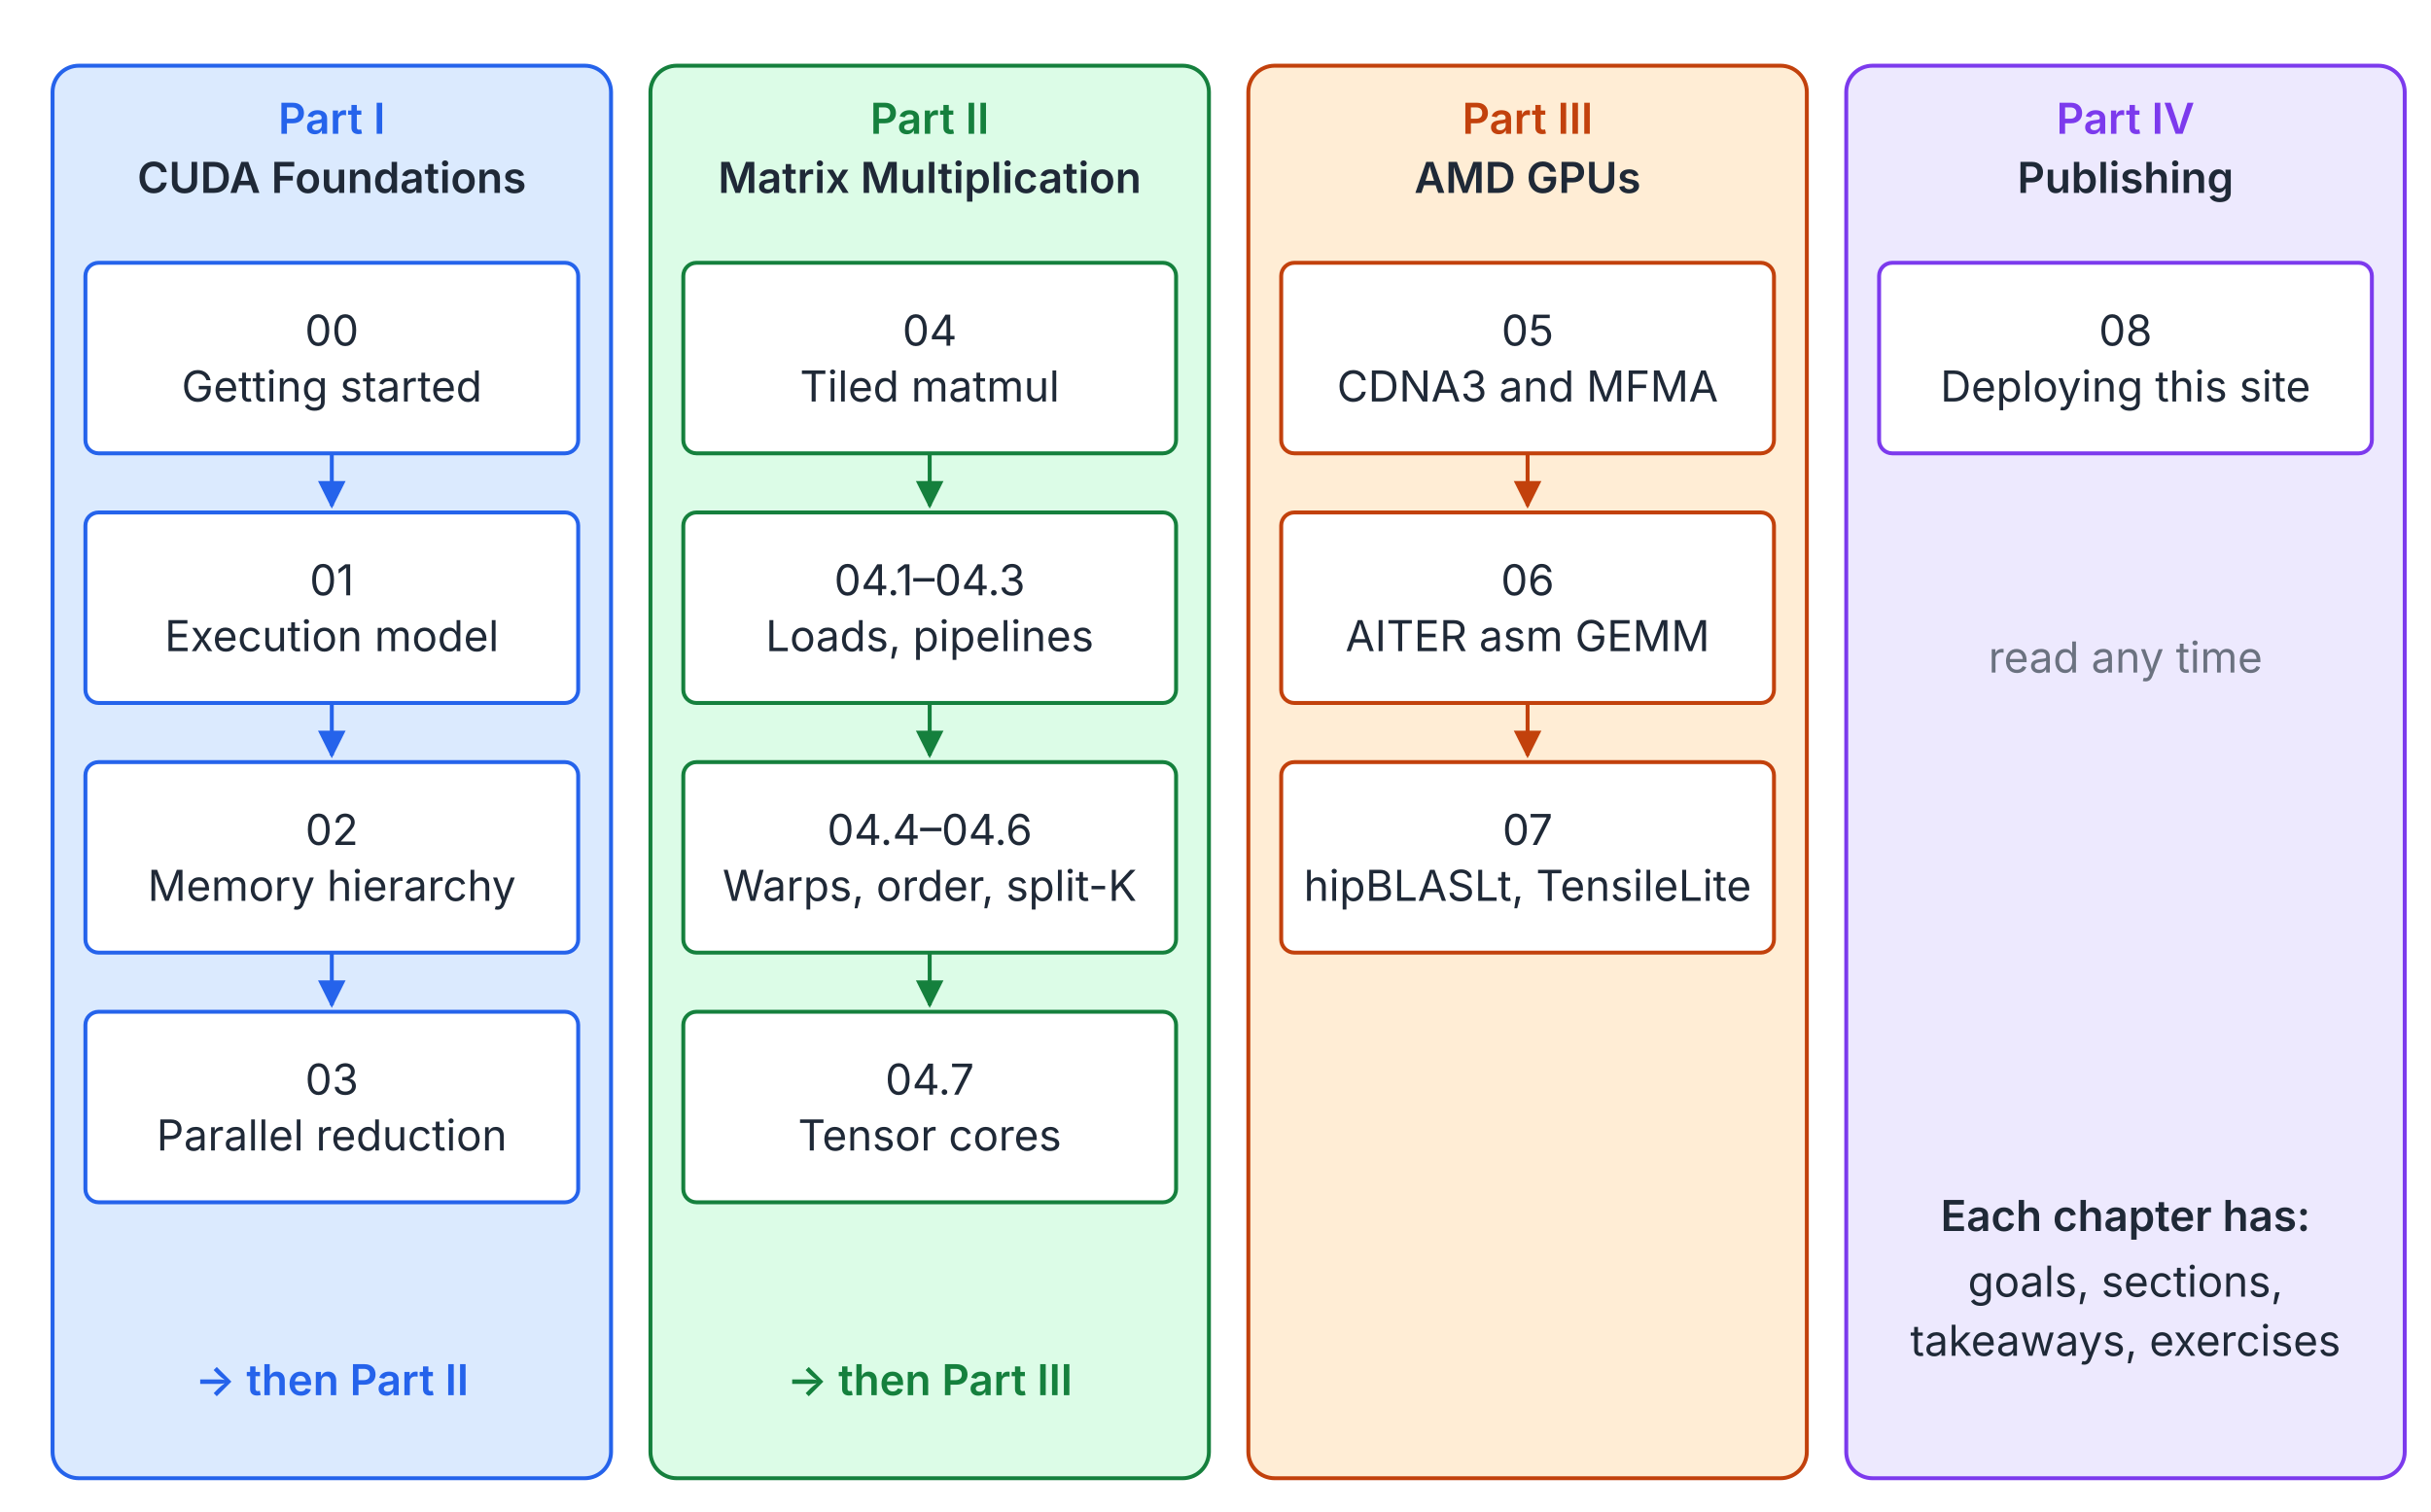
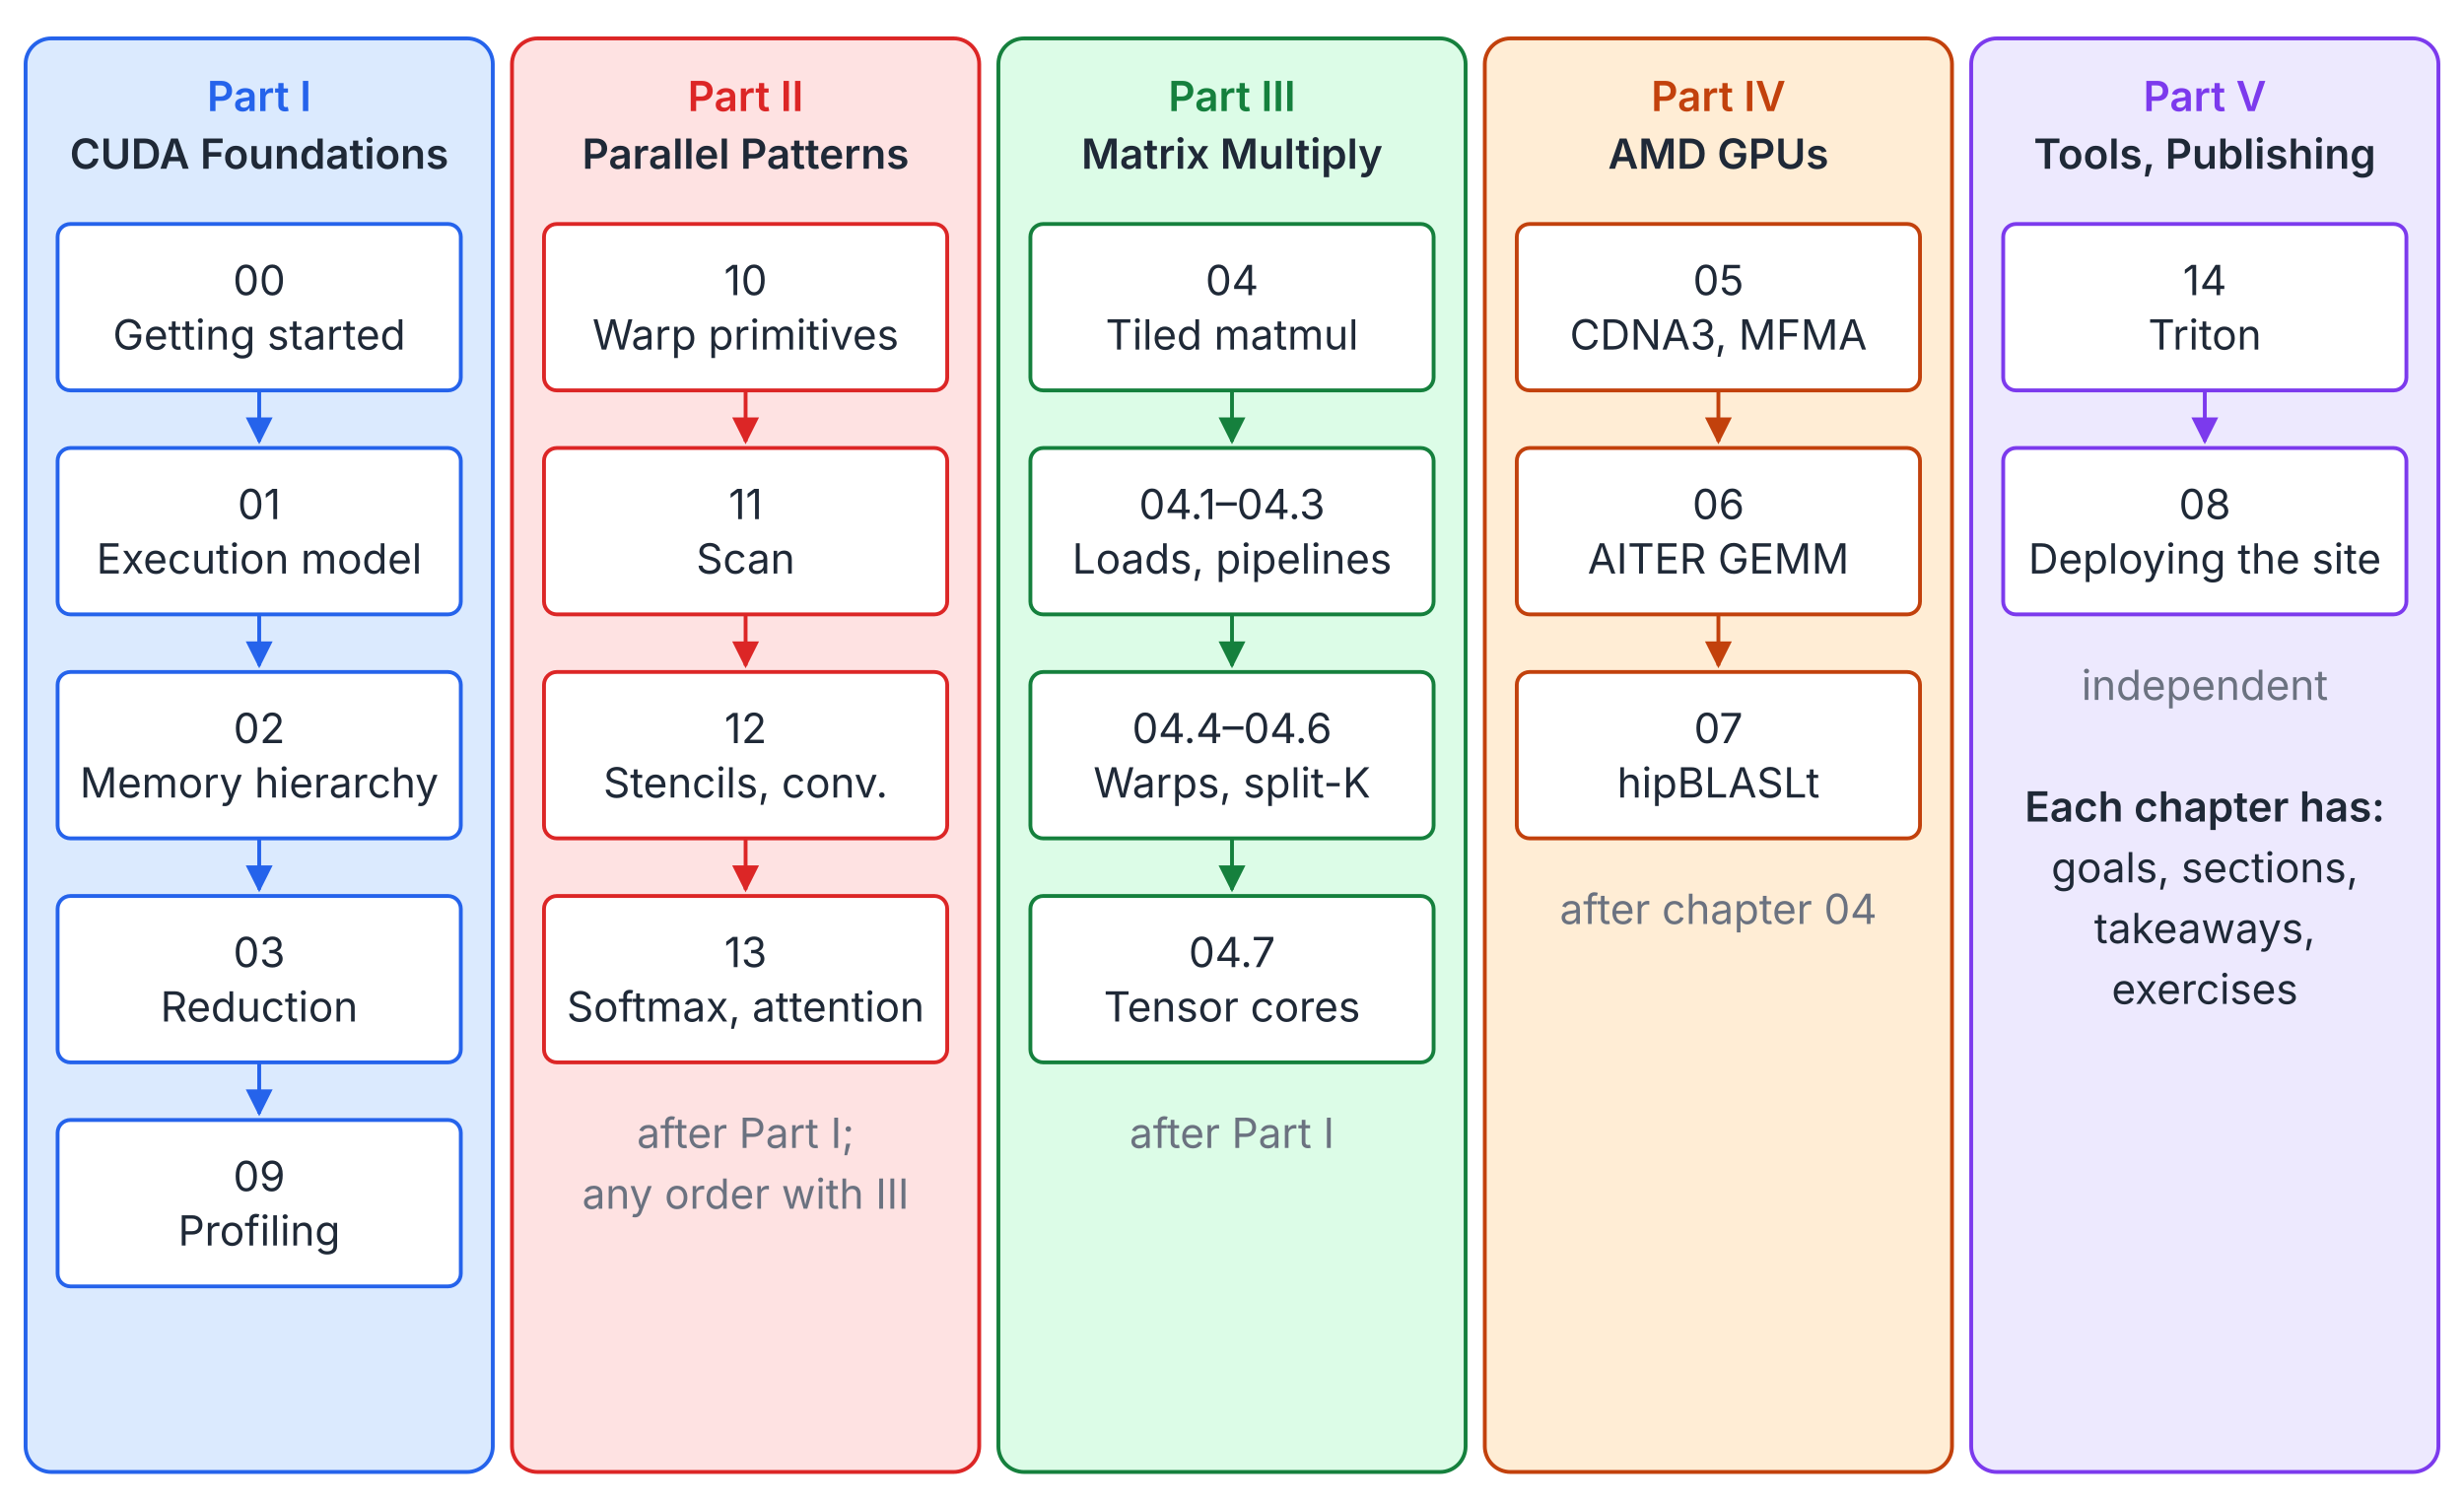
- <svg xmlns="http://www.w3.org/2000/svg" viewBox="0 0 740 460" width="740" height="460" class="fig-svg" role="img">
+ <svg xmlns="http://www.w3.org/2000/svg" viewBox="0 0 770 470" width="770" height="470" class="fig-svg" role="img">
  <style>.fig-paper{fill:var(--fig-paper,#ffffff)}.fig-panel{fill:var(--fig-panel,#f8fafc)}.fig-none{fill:none}.s-ink{stroke:var(--fig-ink,#1f2937)}.t-ink{fill:var(--fig-ink,#1f2937)}.f-ink{fill:var(--fig-ink-soft,#f3f4f6)}.f-ink2{fill:var(--fig-ink-mid,#e5e7eb)}.k-ink{fill:var(--fig-ink,#1f2937)}.s-muted{stroke:var(--fig-muted,#6b7280)}.t-muted{fill:var(--fig-muted,#6b7280)}.f-muted{fill:var(--fig-muted-soft,#f9fafb)}.f-muted2{fill:var(--fig-muted-mid,#e5e7eb)}.k-muted{fill:var(--fig-muted,#6b7280)}.s-line{stroke:var(--fig-line,#9ca3af)}.t-line{fill:var(--fig-line,#9ca3af)}.f-line{fill:var(--fig-line-soft,#f3f4f6)}.f-line2{fill:var(--fig-line-mid,#d1d5db)}.k-line{fill:var(--fig-line,#9ca3af)}.s-a{stroke:var(--fig-a,#2563eb)}.t-a{fill:var(--fig-a,#2563eb)}.f-a{fill:var(--fig-a-soft,#dbeafe)}.f-a2{fill:var(--fig-a-mid,#93c5fd)}.k-a{fill:var(--fig-a,#2563eb)}.s-b{stroke:var(--fig-b,#c2410c)}.t-b{fill:var(--fig-b,#c2410c)}.f-b{fill:var(--fig-b-soft,#ffedd5)}.f-b2{fill:var(--fig-b-mid,#fdba74)}.k-b{fill:var(--fig-b,#c2410c)}.s-c{stroke:var(--fig-c,#15803d)}.t-c{fill:var(--fig-c,#15803d)}.f-c{fill:var(--fig-c-soft,#dcfce7)}.f-c2{fill:var(--fig-c-mid,#86efac)}.k-c{fill:var(--fig-c,#15803d)}.s-d{stroke:var(--fig-d,#7c3aed)}.t-d{fill:var(--fig-d,#7c3aed)}.f-d{fill:var(--fig-d-soft,#ede9fe)}.f-d2{fill:var(--fig-d-mid,#c4b5fd)}.k-d{fill:var(--fig-d,#7c3aed)}.s-hl{stroke:var(--fig-hl,#dc2626)}.t-hl{fill:var(--fig-hl,#dc2626)}.f-hl{fill:var(--fig-hl-soft,#fee2e2)}.f-hl2{fill:var(--fig-hl-mid,#fca5a5)}.k-hl{fill:var(--fig-hl,#dc2626)}.fig-txt{font-family:Inter,system-ui,-apple-system,'Segoe UI',sans-serif;font-size:15px}.fig-mono{font-family:'Ubuntu Mono',ui-monospace,Menlo,monospace;font-size:15px}.fig-small{font-size:13px}.fig-tiny{font-size:11px}.fig-big{font-size:17px}.fig-plate{fill:var(--fig-paper,#ffffff);fill-opacity:.92}.fig-bold{font-weight:600}.fig-it{font-style:italic}</style>
  <defs>
    <marker id="overview-learning-path-ah-ink" viewBox="0 0 10 10" refX="9" refY="5" markerWidth="7" markerHeight="7" orient="auto-start-reverse">
      <path d="M0,0 L10,5 L0,10 z" class="k-ink" />
    </marker>
    <marker id="overview-learning-path-ah-muted" viewBox="0 0 10 10" refX="9" refY="5" markerWidth="7" markerHeight="7" orient="auto-start-reverse">
      <path d="M0,0 L10,5 L0,10 z" class="k-muted" />
    </marker>
    <marker id="overview-learning-path-ah-a" viewBox="0 0 10 10" refX="9" refY="5" markerWidth="7" markerHeight="7" orient="auto-start-reverse">
      <path d="M0,0 L10,5 L0,10 z" class="k-a" />
    </marker>
    <marker id="overview-learning-path-ah-b" viewBox="0 0 10 10" refX="9" refY="5" markerWidth="7" markerHeight="7" orient="auto-start-reverse">
      <path d="M0,0 L10,5 L0,10 z" class="k-b" />
    </marker>
    <marker id="overview-learning-path-ah-c" viewBox="0 0 10 10" refX="9" refY="5" markerWidth="7" markerHeight="7" orient="auto-start-reverse">
      <path d="M0,0 L10,5 L0,10 z" class="k-c" />
    </marker>
    <marker id="overview-learning-path-ah-d" viewBox="0 0 10 10" refX="9" refY="5" markerWidth="7" markerHeight="7" orient="auto-start-reverse">
      <path d="M0,0 L10,5 L0,10 z" class="k-d" />
    </marker>
    <marker id="overview-learning-path-ah-hl" viewBox="0 0 10 10" refX="9" refY="5" markerWidth="7" markerHeight="7" orient="auto-start-reverse">
      <path d="M0,0 L10,5 L0,10 z" class="k-hl" />
    </marker>
  </defs>
-   <rect x="0" y="0" width="740" height="460" class="fig-paper" />
-   <rect x="16" y="20" width="170" height="430" rx="8" class="f-a s-a" stroke-width="1.2" />
-   <text x="101" y="36" text-anchor="middle" dominant-baseline="central" class="fig-txt t-a fig-small fig-bold">Part I</text>
-   <text x="101" y="54" text-anchor="middle" dominant-baseline="central" class="fig-txt t-ink fig-small fig-bold">CUDA Foundations</text>
-   <rect x="26" y="80" width="150" height="58" rx="4" class="fig-paper s-a" stroke-width="1.2" />
-   <text x="101" y="100.5" text-anchor="middle" dominant-baseline="central" class="fig-txt t-ink fig-small">00</text>
-   <text x="101" y="117.5" text-anchor="middle" dominant-baseline="central" class="fig-txt t-ink fig-small">Getting started</text>
-   <line x1="101" y1="138" x2="101" y2="154" class="s-a" stroke-width="1.2" marker-end="url(#overview-learning-path-ah-a)" />
-   <rect x="26" y="156" width="150" height="58" rx="4" class="fig-paper s-a" stroke-width="1.2" />
-   <text x="101" y="176.5" text-anchor="middle" dominant-baseline="central" class="fig-txt t-ink fig-small">01</text>
-   <text x="101" y="193.5" text-anchor="middle" dominant-baseline="central" class="fig-txt t-ink fig-small">Execution model</text>
-   <line x1="101" y1="214" x2="101" y2="230" class="s-a" stroke-width="1.2" marker-end="url(#overview-learning-path-ah-a)" />
-   <rect x="26" y="232" width="150" height="58" rx="4" class="fig-paper s-a" stroke-width="1.2" />
-   <text x="101" y="252.5" text-anchor="middle" dominant-baseline="central" class="fig-txt t-ink fig-small">02</text>
-   <text x="101" y="269.5" text-anchor="middle" dominant-baseline="central" class="fig-txt t-ink fig-small">Memory hierarchy</text>
-   <line x1="101" y1="290" x2="101" y2="306" class="s-a" stroke-width="1.2" marker-end="url(#overview-learning-path-ah-a)" />
-   <rect x="26" y="308" width="150" height="58" rx="4" class="fig-paper s-a" stroke-width="1.2" />
-   <text x="101" y="328.5" text-anchor="middle" dominant-baseline="central" class="fig-txt t-ink fig-small">03</text>
-   <text x="101" y="345.5" text-anchor="middle" dominant-baseline="central" class="fig-txt t-ink fig-small">Parallel reduction</text>
-   <rect x="198" y="20" width="170" height="430" rx="8" class="f-c s-c" stroke-width="1.2" />
-   <text x="283" y="36" text-anchor="middle" dominant-baseline="central" class="fig-txt t-c fig-small fig-bold">Part II</text>
-   <text x="283" y="54" text-anchor="middle" dominant-baseline="central" class="fig-txt t-ink fig-small fig-bold">Matrix Multiplication</text>
-   <rect x="208" y="80" width="150" height="58" rx="4" class="fig-paper s-c" stroke-width="1.2" />
-   <text x="283" y="100.5" text-anchor="middle" dominant-baseline="central" class="fig-txt t-ink fig-small">04</text>
-   <text x="283" y="117.5" text-anchor="middle" dominant-baseline="central" class="fig-txt t-ink fig-small">Tiled matmul</text>
-   <line x1="283" y1="138" x2="283" y2="154" class="s-c" stroke-width="1.2" marker-end="url(#overview-learning-path-ah-c)" />
-   <rect x="208" y="156" width="150" height="58" rx="4" class="fig-paper s-c" stroke-width="1.2" />
-   <text x="283" y="176.5" text-anchor="middle" dominant-baseline="central" class="fig-txt t-ink fig-small">04.1–04.3</text>
-   <text x="283" y="193.5" text-anchor="middle" dominant-baseline="central" class="fig-txt t-ink fig-small">Loads, pipelines</text>
-   <line x1="283" y1="214" x2="283" y2="230" class="s-c" stroke-width="1.2" marker-end="url(#overview-learning-path-ah-c)" />
-   <rect x="208" y="232" width="150" height="58" rx="4" class="fig-paper s-c" stroke-width="1.2" />
-   <text x="283" y="252.5" text-anchor="middle" dominant-baseline="central" class="fig-txt t-ink fig-small">04.4–04.6</text>
-   <text x="283" y="269.5" text-anchor="middle" dominant-baseline="central" class="fig-txt t-ink fig-small">Warps, order, split-K</text>
-   <line x1="283" y1="290" x2="283" y2="306" class="s-c" stroke-width="1.2" marker-end="url(#overview-learning-path-ah-c)" />
-   <rect x="208" y="308" width="150" height="58" rx="4" class="fig-paper s-c" stroke-width="1.2" />
-   <text x="283" y="328.5" text-anchor="middle" dominant-baseline="central" class="fig-txt t-ink fig-small">04.7</text>
-   <text x="283" y="345.5" text-anchor="middle" dominant-baseline="central" class="fig-txt t-ink fig-small">Tensor cores</text>
-   <rect x="380" y="20" width="170" height="430" rx="8" class="f-b s-b" stroke-width="1.2" />
-   <text x="465" y="36" text-anchor="middle" dominant-baseline="central" class="fig-txt t-b fig-small fig-bold">Part III</text>
-   <text x="465" y="54" text-anchor="middle" dominant-baseline="central" class="fig-txt t-ink fig-small fig-bold">AMD GPUs</text>
-   <rect x="390" y="80" width="150" height="58" rx="4" class="fig-paper s-b" stroke-width="1.2" />
-   <text x="465" y="100.5" text-anchor="middle" dominant-baseline="central" class="fig-txt t-ink fig-small">05</text>
-   <text x="465" y="117.5" text-anchor="middle" dominant-baseline="central" class="fig-txt t-ink fig-small">CDNA3 and MFMA</text>
-   <line x1="465" y1="138" x2="465" y2="154" class="s-b" stroke-width="1.2" marker-end="url(#overview-learning-path-ah-b)" />
-   <rect x="390" y="156" width="150" height="58" rx="4" class="fig-paper s-b" stroke-width="1.2" />
-   <text x="465" y="176.5" text-anchor="middle" dominant-baseline="central" class="fig-txt t-ink fig-small">06</text>
-   <text x="465" y="193.5" text-anchor="middle" dominant-baseline="central" class="fig-txt t-ink fig-small">AITER asm GEMM</text>
-   <line x1="465" y1="214" x2="465" y2="230" class="s-b" stroke-width="1.2" marker-end="url(#overview-learning-path-ah-b)" />
-   <rect x="390" y="232" width="150" height="58" rx="4" class="fig-paper s-b" stroke-width="1.2" />
-   <text x="465" y="252.5" text-anchor="middle" dominant-baseline="central" class="fig-txt t-ink fig-small">07</text>
-   <text x="465" y="269.5" text-anchor="middle" dominant-baseline="central" class="fig-txt t-ink fig-small">hipBLASLt, TensileLite</text>
-   <rect x="562" y="20" width="170" height="430" rx="8" class="f-d s-d" stroke-width="1.2" />
-   <text x="647" y="36" text-anchor="middle" dominant-baseline="central" class="fig-txt t-d fig-small fig-bold">Part IV</text>
-   <text x="647" y="54" text-anchor="middle" dominant-baseline="central" class="fig-txt t-ink fig-small fig-bold">Publishing</text>
-   <rect x="572" y="80" width="150" height="58" rx="4" class="fig-paper s-d" stroke-width="1.2" />
-   <text x="647" y="100.5" text-anchor="middle" dominant-baseline="central" class="fig-txt t-ink fig-small">08</text>
-   <text x="647" y="117.5" text-anchor="middle" dominant-baseline="central" class="fig-txt t-ink fig-small">Deploying this site</text>
-   <text x="101" y="420" text-anchor="middle" dominant-baseline="central" class="fig-txt t-a fig-small fig-bold">→ then Part II</text>
-   <text x="283" y="420" text-anchor="middle" dominant-baseline="central" class="fig-txt t-c fig-small fig-bold">→ then Part III</text>
-   <text x="647" y="200" text-anchor="middle" dominant-baseline="central" class="fig-txt t-muted fig-small">read any time</text>
-   <text x="647" y="370" text-anchor="middle" dominant-baseline="central" class="fig-txt t-ink fig-small fig-bold">Each chapter has:</text>
-   <text x="647" y="390" text-anchor="middle" dominant-baseline="central" class="fig-txt t-ink fig-small">goals, sections,</text>
-   <text x="647" y="408" text-anchor="middle" dominant-baseline="central" class="fig-txt t-ink fig-small">takeaways, exercises</text>
+   <rect x="0" y="0" width="770" height="470" class="fig-paper" />
+   <rect x="8" y="12" width="146" height="448" rx="8" class="f-a s-a" stroke-width="1.2" />
+   <text x="81" y="30" text-anchor="middle" dominant-baseline="central" class="fig-txt t-a fig-small fig-bold">Part I</text>
+   <text x="81" y="48" text-anchor="middle" dominant-baseline="central" class="fig-txt t-ink fig-small fig-bold">CUDA Foundations</text>
+   <rect x="18" y="70" width="126" height="52" rx="4" class="fig-paper s-a" stroke-width="1.2" />
+   <text x="81" y="87.5" text-anchor="middle" dominant-baseline="central" class="fig-txt t-ink fig-small">00</text>
+   <text x="81" y="104.5" text-anchor="middle" dominant-baseline="central" class="fig-txt t-ink fig-small">Getting started</text>
+   <line x1="81" y1="122" x2="81" y2="138" class="s-a" stroke-width="1.2" marker-end="url(#overview-learning-path-ah-a)" />
+   <rect x="18" y="140" width="126" height="52" rx="4" class="fig-paper s-a" stroke-width="1.2" />
+   <text x="81" y="157.5" text-anchor="middle" dominant-baseline="central" class="fig-txt t-ink fig-small">01</text>
+   <text x="81" y="174.5" text-anchor="middle" dominant-baseline="central" class="fig-txt t-ink fig-small">Execution model</text>
+   <line x1="81" y1="192" x2="81" y2="208" class="s-a" stroke-width="1.2" marker-end="url(#overview-learning-path-ah-a)" />
+   <rect x="18" y="210" width="126" height="52" rx="4" class="fig-paper s-a" stroke-width="1.2" />
+   <text x="81" y="227.5" text-anchor="middle" dominant-baseline="central" class="fig-txt t-ink fig-small">02</text>
+   <text x="81" y="244.5" text-anchor="middle" dominant-baseline="central" class="fig-txt t-ink fig-small">Memory hierarchy</text>
+   <line x1="81" y1="262" x2="81" y2="278" class="s-a" stroke-width="1.2" marker-end="url(#overview-learning-path-ah-a)" />
+   <rect x="18" y="280" width="126" height="52" rx="4" class="fig-paper s-a" stroke-width="1.2" />
+   <text x="81" y="297.5" text-anchor="middle" dominant-baseline="central" class="fig-txt t-ink fig-small">03</text>
+   <text x="81" y="314.5" text-anchor="middle" dominant-baseline="central" class="fig-txt t-ink fig-small">Reduction</text>
+   <line x1="81" y1="332" x2="81" y2="348" class="s-a" stroke-width="1.2" marker-end="url(#overview-learning-path-ah-a)" />
+   <rect x="18" y="350" width="126" height="52" rx="4" class="fig-paper s-a" stroke-width="1.2" />
+   <text x="81" y="367.5" text-anchor="middle" dominant-baseline="central" class="fig-txt t-ink fig-small">09</text>
+   <text x="81" y="384.5" text-anchor="middle" dominant-baseline="central" class="fig-txt t-ink fig-small">Profiling</text>
+   <rect x="160" y="12" width="146" height="448" rx="8" class="f-hl s-hl" stroke-width="1.2" />
+   <text x="233" y="30" text-anchor="middle" dominant-baseline="central" class="fig-txt t-hl fig-small fig-bold">Part II</text>
+   <text x="233" y="48" text-anchor="middle" dominant-baseline="central" class="fig-txt t-ink fig-small fig-bold">Parallel Patterns</text>
+   <rect x="170" y="70" width="126" height="52" rx="4" class="fig-paper s-hl" stroke-width="1.2" />
+   <text x="233" y="87.5" text-anchor="middle" dominant-baseline="central" class="fig-txt t-ink fig-small">10</text>
+   <text x="233" y="104.5" text-anchor="middle" dominant-baseline="central" class="fig-txt t-ink fig-small">Warp primitives</text>
+   <line x1="233" y1="122" x2="233" y2="138" class="s-hl" stroke-width="1.2" marker-end="url(#overview-learning-path-ah-hl)" />
+   <rect x="170" y="140" width="126" height="52" rx="4" class="fig-paper s-hl" stroke-width="1.2" />
+   <text x="233" y="157.5" text-anchor="middle" dominant-baseline="central" class="fig-txt t-ink fig-small">11</text>
+   <text x="233" y="174.5" text-anchor="middle" dominant-baseline="central" class="fig-txt t-ink fig-small">Scan</text>
+   <line x1="233" y1="192" x2="233" y2="208" class="s-hl" stroke-width="1.2" marker-end="url(#overview-learning-path-ah-hl)" />
+   <rect x="170" y="210" width="126" height="52" rx="4" class="fig-paper s-hl" stroke-width="1.2" />
+   <text x="233" y="227.5" text-anchor="middle" dominant-baseline="central" class="fig-txt t-ink fig-small">12</text>
+   <text x="233" y="244.5" text-anchor="middle" dominant-baseline="central" class="fig-txt t-ink fig-small">Stencils, conv.</text>
+   <line x1="233" y1="262" x2="233" y2="278" class="s-hl" stroke-width="1.2" marker-end="url(#overview-learning-path-ah-hl)" />
+   <rect x="170" y="280" width="126" height="52" rx="4" class="fig-paper s-hl" stroke-width="1.2" />
+   <text x="233" y="297.5" text-anchor="middle" dominant-baseline="central" class="fig-txt t-ink fig-small">13</text>
+   <text x="233" y="314.5" text-anchor="middle" dominant-baseline="central" class="fig-txt t-ink fig-small">Softmax, attention</text>
+   <rect x="312" y="12" width="146" height="448" rx="8" class="f-c s-c" stroke-width="1.2" />
+   <text x="385" y="30" text-anchor="middle" dominant-baseline="central" class="fig-txt t-c fig-small fig-bold">Part III</text>
+   <text x="385" y="48" text-anchor="middle" dominant-baseline="central" class="fig-txt t-ink fig-small fig-bold">Matrix Multiply</text>
+   <rect x="322" y="70" width="126" height="52" rx="4" class="fig-paper s-c" stroke-width="1.2" />
+   <text x="385" y="87.5" text-anchor="middle" dominant-baseline="central" class="fig-txt t-ink fig-small">04</text>
+   <text x="385" y="104.5" text-anchor="middle" dominant-baseline="central" class="fig-txt t-ink fig-small">Tiled matmul</text>
+   <line x1="385" y1="122" x2="385" y2="138" class="s-c" stroke-width="1.2" marker-end="url(#overview-learning-path-ah-c)" />
+   <rect x="322" y="140" width="126" height="52" rx="4" class="fig-paper s-c" stroke-width="1.2" />
+   <text x="385" y="157.5" text-anchor="middle" dominant-baseline="central" class="fig-txt t-ink fig-small">04.1–04.3</text>
+   <text x="385" y="174.5" text-anchor="middle" dominant-baseline="central" class="fig-txt t-ink fig-small">Loads, pipelines</text>
+   <line x1="385" y1="192" x2="385" y2="208" class="s-c" stroke-width="1.2" marker-end="url(#overview-learning-path-ah-c)" />
+   <rect x="322" y="210" width="126" height="52" rx="4" class="fig-paper s-c" stroke-width="1.2" />
+   <text x="385" y="227.5" text-anchor="middle" dominant-baseline="central" class="fig-txt t-ink fig-small">04.4–04.6</text>
+   <text x="385" y="244.5" text-anchor="middle" dominant-baseline="central" class="fig-txt t-ink fig-small">Warps, split-K</text>
+   <line x1="385" y1="262" x2="385" y2="278" class="s-c" stroke-width="1.2" marker-end="url(#overview-learning-path-ah-c)" />
+   <rect x="322" y="280" width="126" height="52" rx="4" class="fig-paper s-c" stroke-width="1.2" />
+   <text x="385" y="297.5" text-anchor="middle" dominant-baseline="central" class="fig-txt t-ink fig-small">04.7</text>
+   <text x="385" y="314.5" text-anchor="middle" dominant-baseline="central" class="fig-txt t-ink fig-small">Tensor cores</text>
+   <rect x="464" y="12" width="146" height="448" rx="8" class="f-b s-b" stroke-width="1.2" />
+   <text x="537" y="30" text-anchor="middle" dominant-baseline="central" class="fig-txt t-b fig-small fig-bold">Part IV</text>
+   <text x="537" y="48" text-anchor="middle" dominant-baseline="central" class="fig-txt t-ink fig-small fig-bold">AMD GPUs</text>
+   <rect x="474" y="70" width="126" height="52" rx="4" class="fig-paper s-b" stroke-width="1.2" />
+   <text x="537" y="87.5" text-anchor="middle" dominant-baseline="central" class="fig-txt t-ink fig-small">05</text>
+   <text x="537" y="104.5" text-anchor="middle" dominant-baseline="central" class="fig-txt t-ink fig-small">CDNA3, MFMA</text>
+   <line x1="537" y1="122" x2="537" y2="138" class="s-b" stroke-width="1.2" marker-end="url(#overview-learning-path-ah-b)" />
+   <rect x="474" y="140" width="126" height="52" rx="4" class="fig-paper s-b" stroke-width="1.2" />
+   <text x="537" y="157.5" text-anchor="middle" dominant-baseline="central" class="fig-txt t-ink fig-small">06</text>
+   <text x="537" y="174.5" text-anchor="middle" dominant-baseline="central" class="fig-txt t-ink fig-small">AITER GEMM</text>
+   <line x1="537" y1="192" x2="537" y2="208" class="s-b" stroke-width="1.2" marker-end="url(#overview-learning-path-ah-b)" />
+   <rect x="474" y="210" width="126" height="52" rx="4" class="fig-paper s-b" stroke-width="1.2" />
+   <text x="537" y="227.5" text-anchor="middle" dominant-baseline="central" class="fig-txt t-ink fig-small">07</text>
+   <text x="537" y="244.5" text-anchor="middle" dominant-baseline="central" class="fig-txt t-ink fig-small">hipBLASLt</text>
+   <rect x="616" y="12" width="146" height="448" rx="8" class="f-d s-d" stroke-width="1.2" />
+   <text x="689" y="30" text-anchor="middle" dominant-baseline="central" class="fig-txt t-d fig-small fig-bold">Part V</text>
+   <text x="689" y="48" text-anchor="middle" dominant-baseline="central" class="fig-txt t-ink fig-small fig-bold">Tools, Publishing</text>
+   <rect x="626" y="70" width="126" height="52" rx="4" class="fig-paper s-d" stroke-width="1.2" />
+   <text x="689" y="87.5" text-anchor="middle" dominant-baseline="central" class="fig-txt t-ink fig-small">14</text>
+   <text x="689" y="104.5" text-anchor="middle" dominant-baseline="central" class="fig-txt t-ink fig-small">Triton</text>
+   <line x1="689" y1="122" x2="689" y2="138" class="s-d" stroke-width="1.2" marker-end="url(#overview-learning-path-ah-d)" />
+   <rect x="626" y="140" width="126" height="52" rx="4" class="fig-paper s-d" stroke-width="1.2" />
+   <text x="689" y="157.5" text-anchor="middle" dominant-baseline="central" class="fig-txt t-ink fig-small">08</text>
+   <text x="689" y="174.5" text-anchor="middle" dominant-baseline="central" class="fig-txt t-ink fig-small">Deploying the site</text>
+   <text x="233" y="354" text-anchor="middle" dominant-baseline="central" class="fig-txt t-muted fig-small">after Part I;</text>
+   <text x="233" y="373" text-anchor="middle" dominant-baseline="central" class="fig-txt t-muted fig-small">any order with III</text>
+   <text x="385" y="354" text-anchor="middle" dominant-baseline="central" class="fig-txt t-muted fig-small">after Part I</text>
+   <text x="537" y="284" text-anchor="middle" dominant-baseline="central" class="fig-txt t-muted fig-small">after chapter 04</text>
+   <text x="689" y="214" text-anchor="middle" dominant-baseline="central" class="fig-txt t-muted fig-small">independent</text>
+   <text x="689" y="252" text-anchor="middle" dominant-baseline="central" class="fig-txt t-ink fig-small fig-bold">Each chapter has:</text>
+   <text x="689" y="271" text-anchor="middle" dominant-baseline="central" class="fig-txt t-ink fig-small">goals, sections,</text>
+   <text x="689" y="290" text-anchor="middle" dominant-baseline="central" class="fig-txt t-ink fig-small">takeaways,</text>
+   <text x="689" y="309" text-anchor="middle" dominant-baseline="central" class="fig-txt t-ink fig-small">exercises</text>
</svg>
